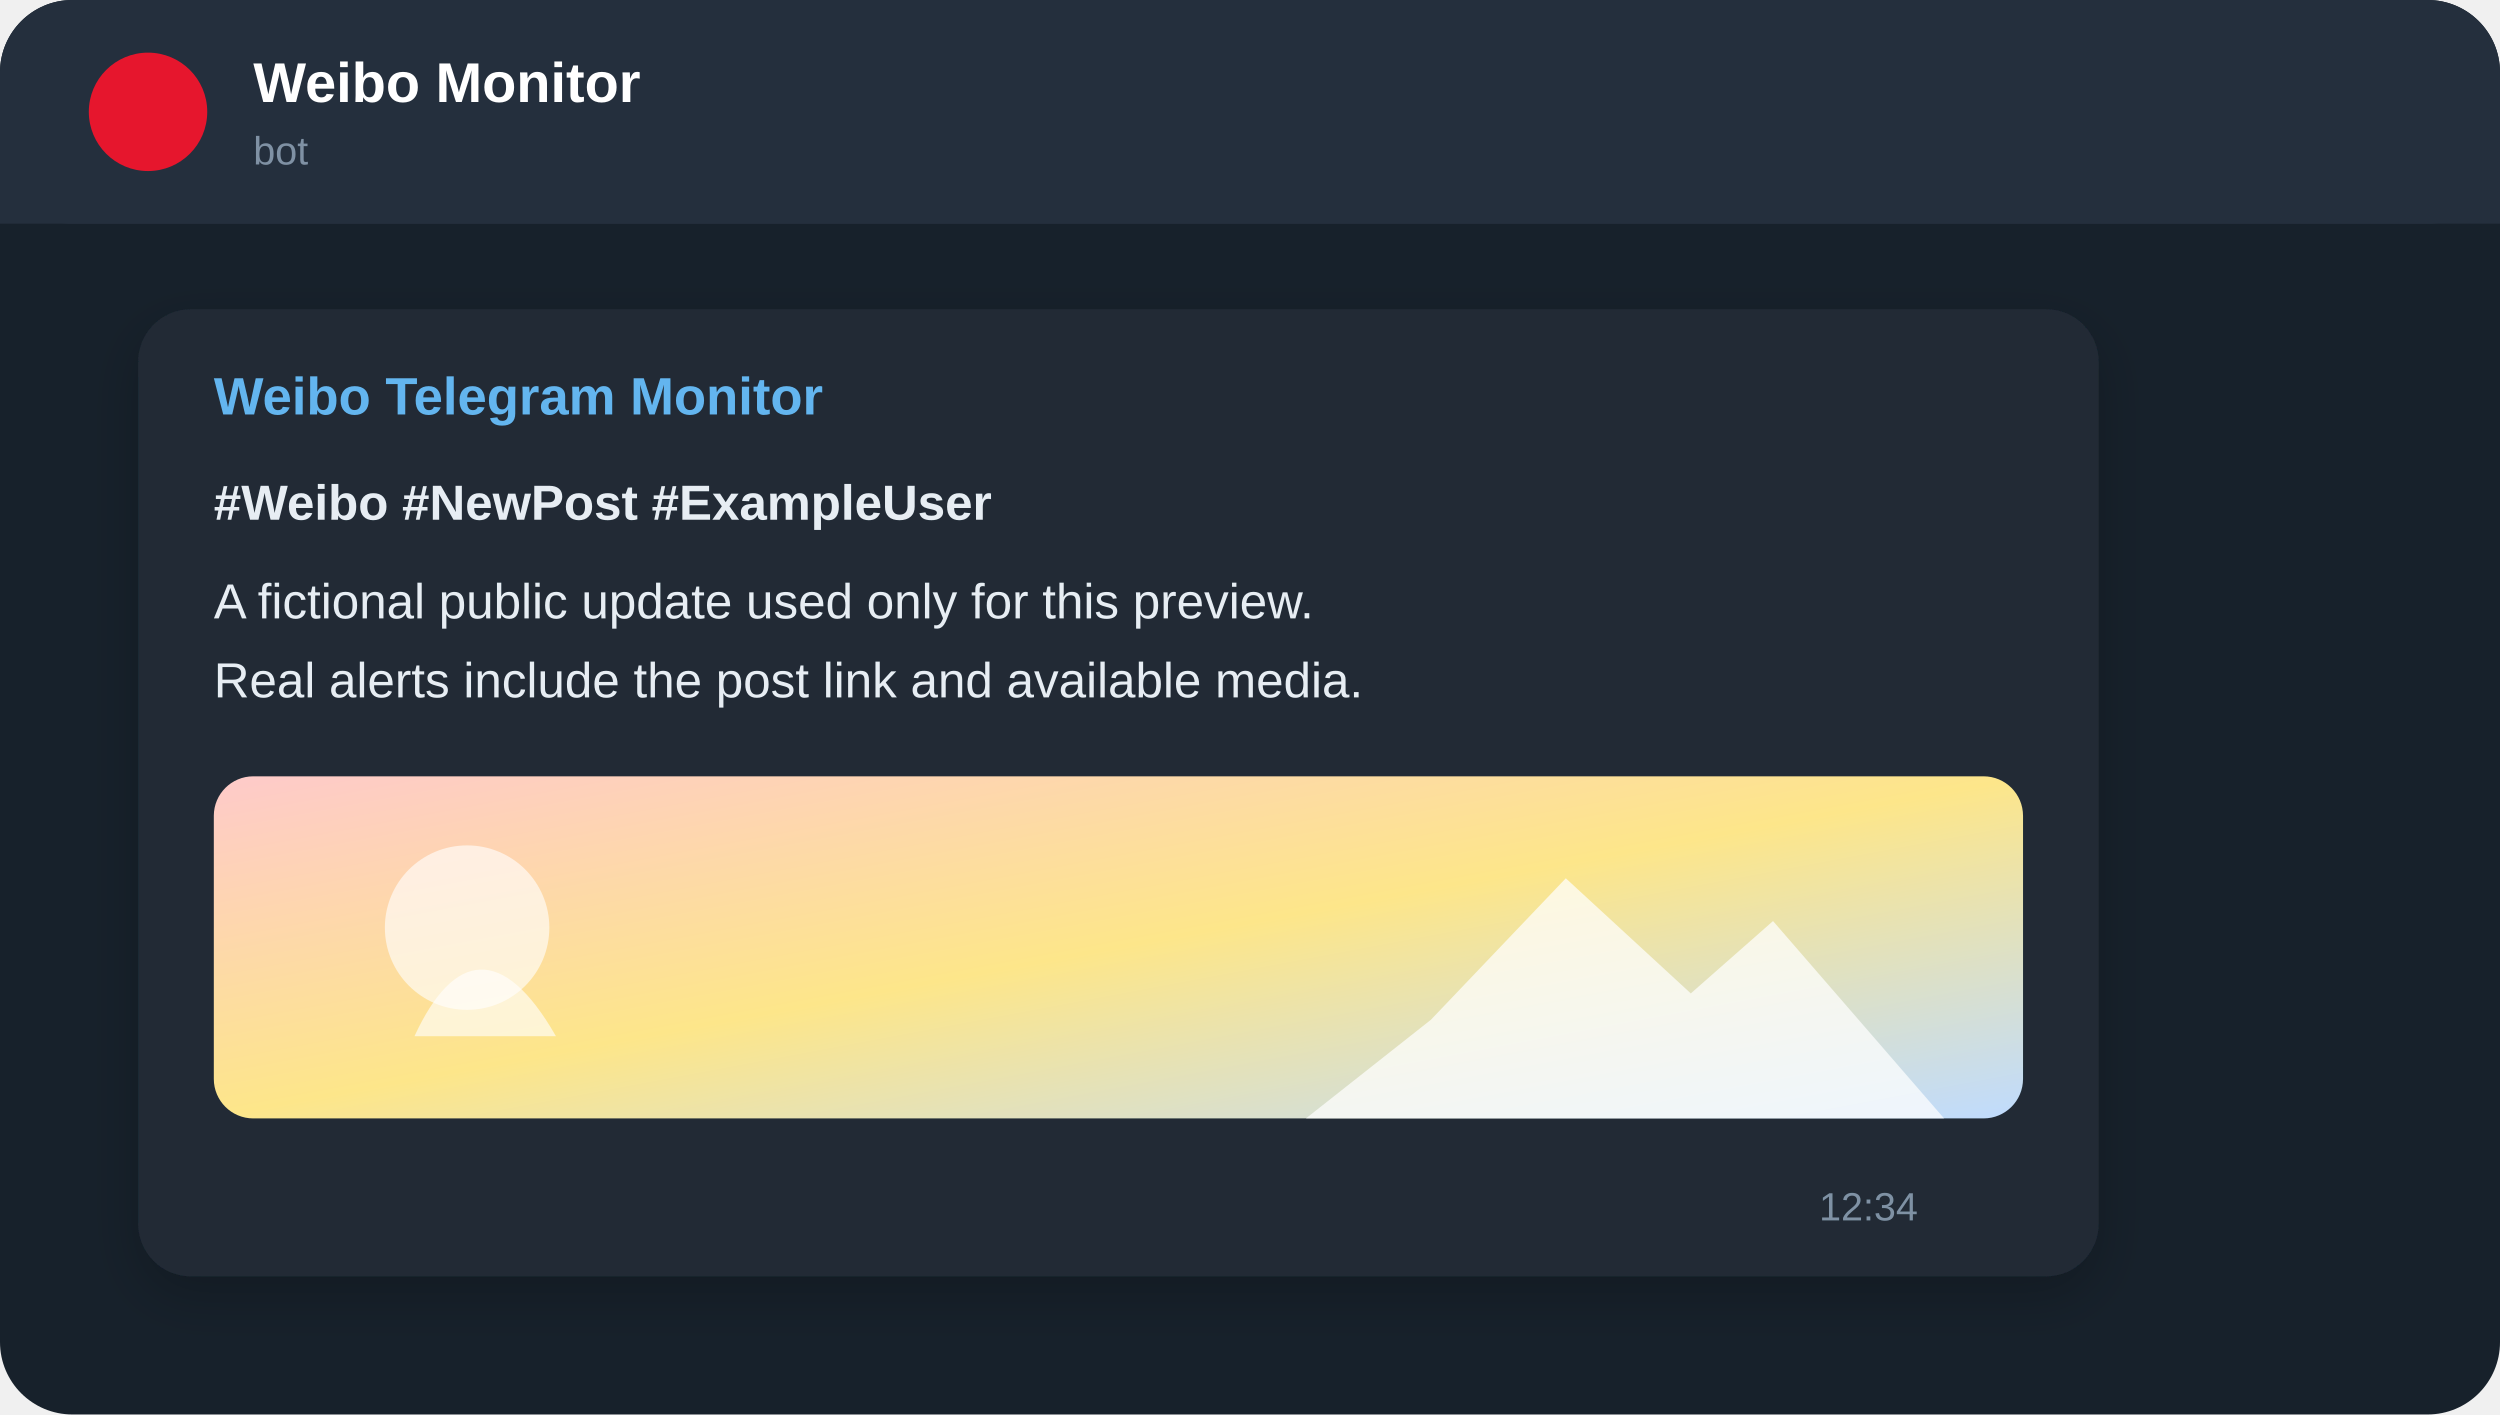
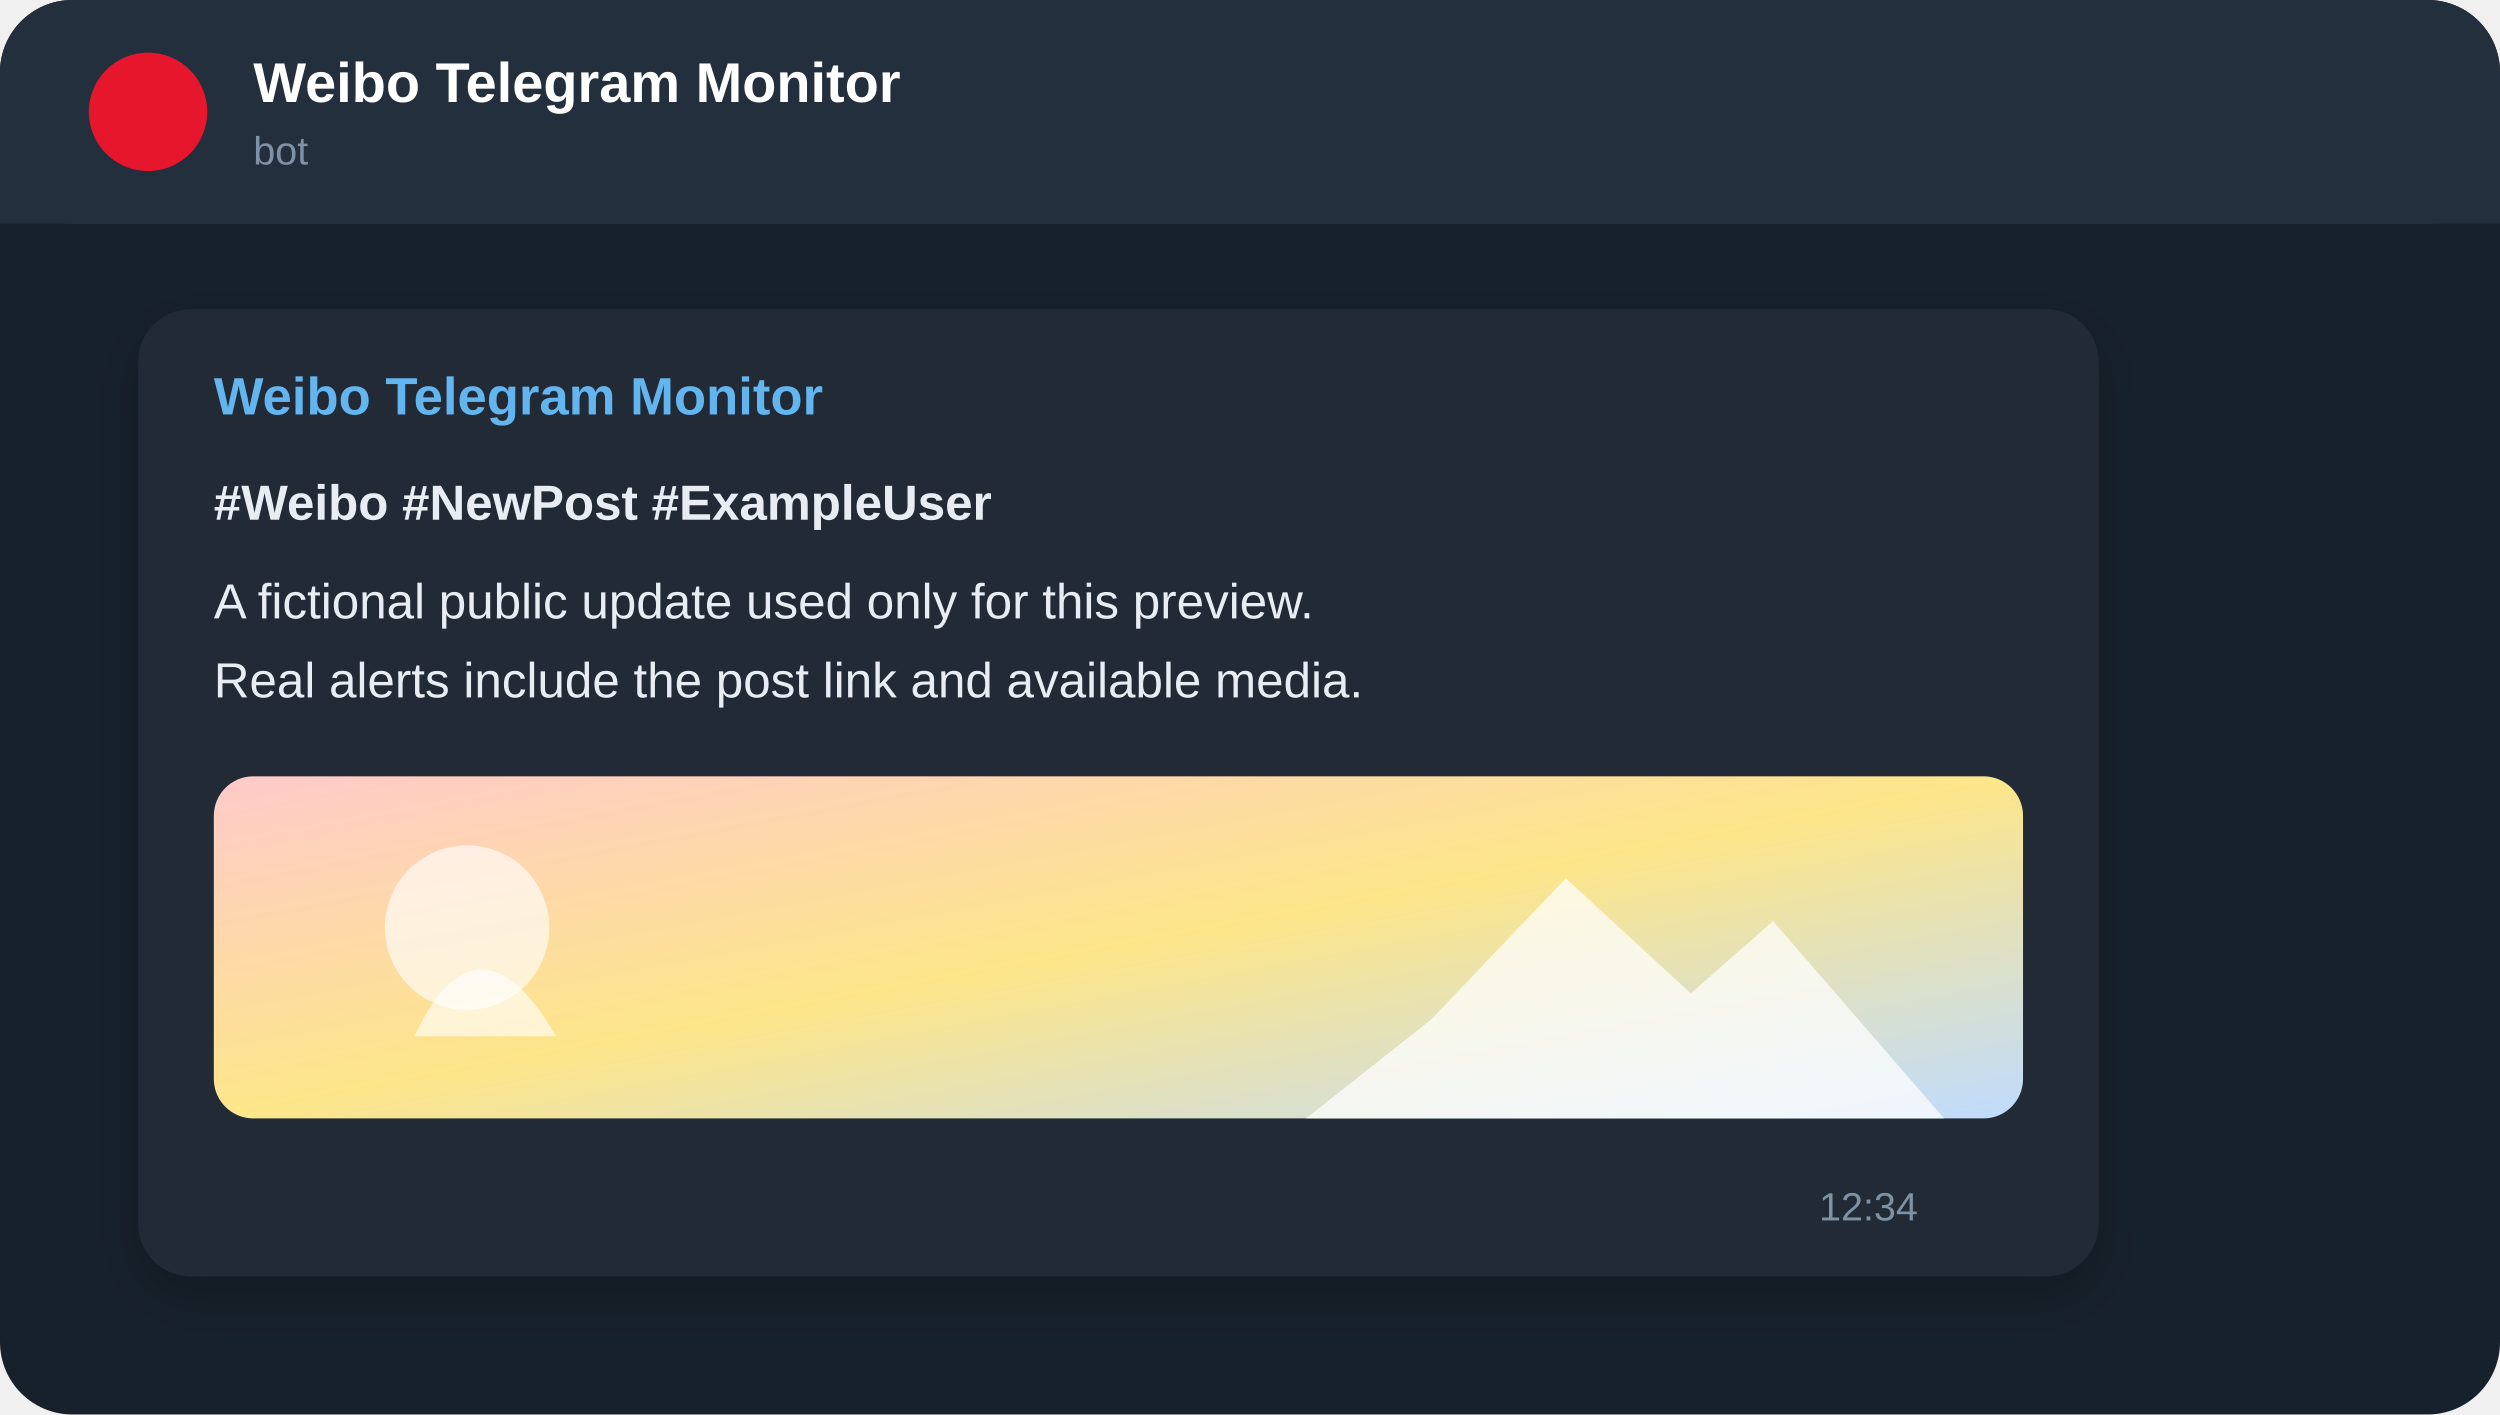
<svg xmlns="http://www.w3.org/2000/svg" viewBox="0 0 760 430" role="img">
  <defs>
    <linearGradient id="photo" x1="0" y1="0" x2="1" y2="1">
      <stop stop-color="#FECACA" />
      <stop offset=".5" stop-color="#FDE68A" />
      <stop offset="1" stop-color="#BFDBFE" />
    </linearGradient>
    <filter id="shadow" x="-10%" y="-10%" width="120%" height="130%">
      <feDropShadow dx="0" dy="6" stdDeviation="8" flood-color="#000" flood-opacity=".2" />
    </filter>
  </defs>
  <rect width="760" height="430" rx="22" fill="#17212B" />
  <rect width="760" height="68" rx="22" fill="#242F3D" />
  <rect y="45" width="760" height="23" fill="#242F3D" />
  <circle cx="45" cy="34" r="18" fill="#E6162D" />
-   <text x="77" y="31" fill="#FFF" font-family="Segoe UI,Arial,sans-serif" font-size="17" font-weight="700">Weibo Monitor</text>
+   <text x="77" y="31" fill="#FFF" font-family="Segoe UI,Arial,sans-serif" font-size="17" font-weight="700">Weibo Telegram Monitor</text>
  <text x="77" y="50" fill="#7F91A4" font-family="Segoe UI,Arial,sans-serif" font-size="12">bot</text>
  <g filter="url(#shadow)" font-family="Segoe UI,Arial,sans-serif">
    <rect x="42" y="94" width="596" height="294" rx="16" fill="#202B36" />
    <text x="65" y="126" fill="#64B5EF" font-size="16" font-weight="700">Weibo Telegram Monitor</text>
    <text x="65" y="158" fill="#E7EDF3" font-size="15" font-weight="700">#Weibo  #NewPost  #ExampleUser</text>
    <text x="65" y="188" fill="#E7EDF3" font-size="15">A fictional public update used only for this preview.</text>
    <text x="65" y="212" fill="#E7EDF3" font-size="15">Real alerts include the post link and available media.</text>
    <rect x="65" y="236" width="550" height="104" rx="12" fill="url(#photo)" />
    <circle cx="142" cy="282" r="25" fill="#FFF" fill-opacity=".62" />
    <path d="M126 315c12-26 27-28 43 0" fill="#FFF" fill-opacity=".62" />
    <path d="M435 310 476 267l38 35 25-22 52 60H397Z" fill="#FFF" fill-opacity=".72" />
    <text x="553" y="371" fill="#7F91A4" font-size="12">12:34</text>
  </g>
</svg>
